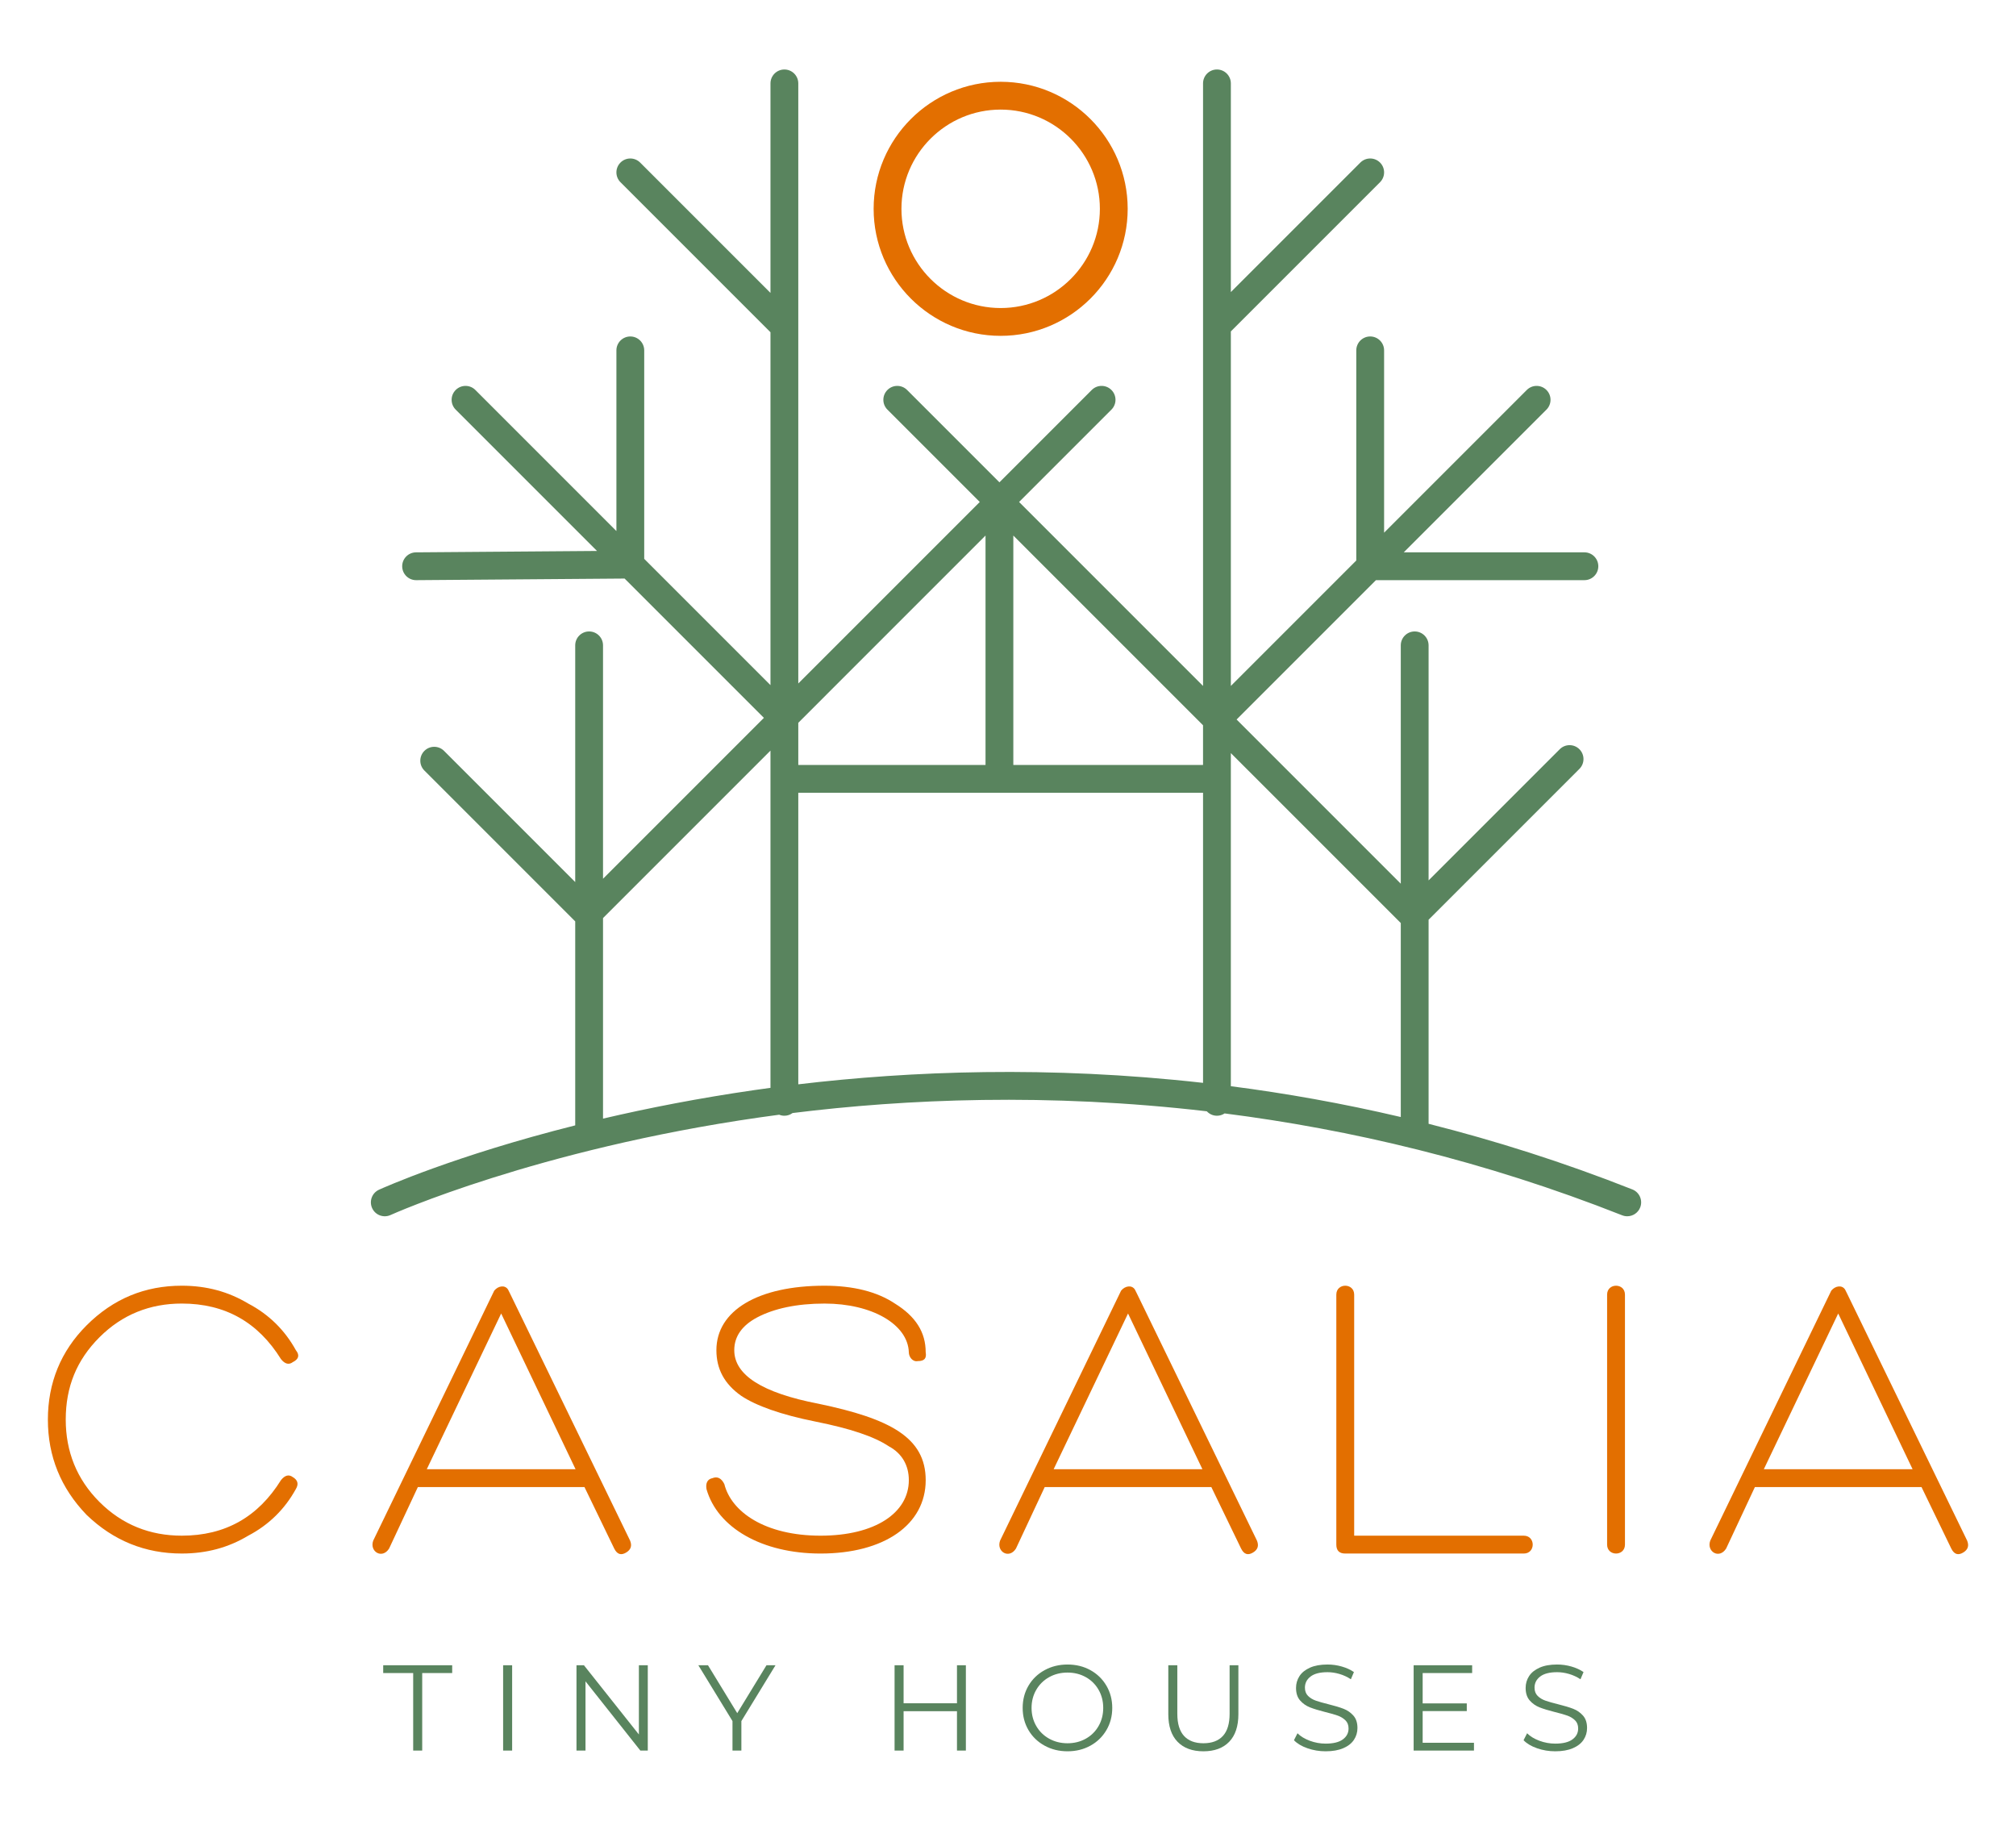
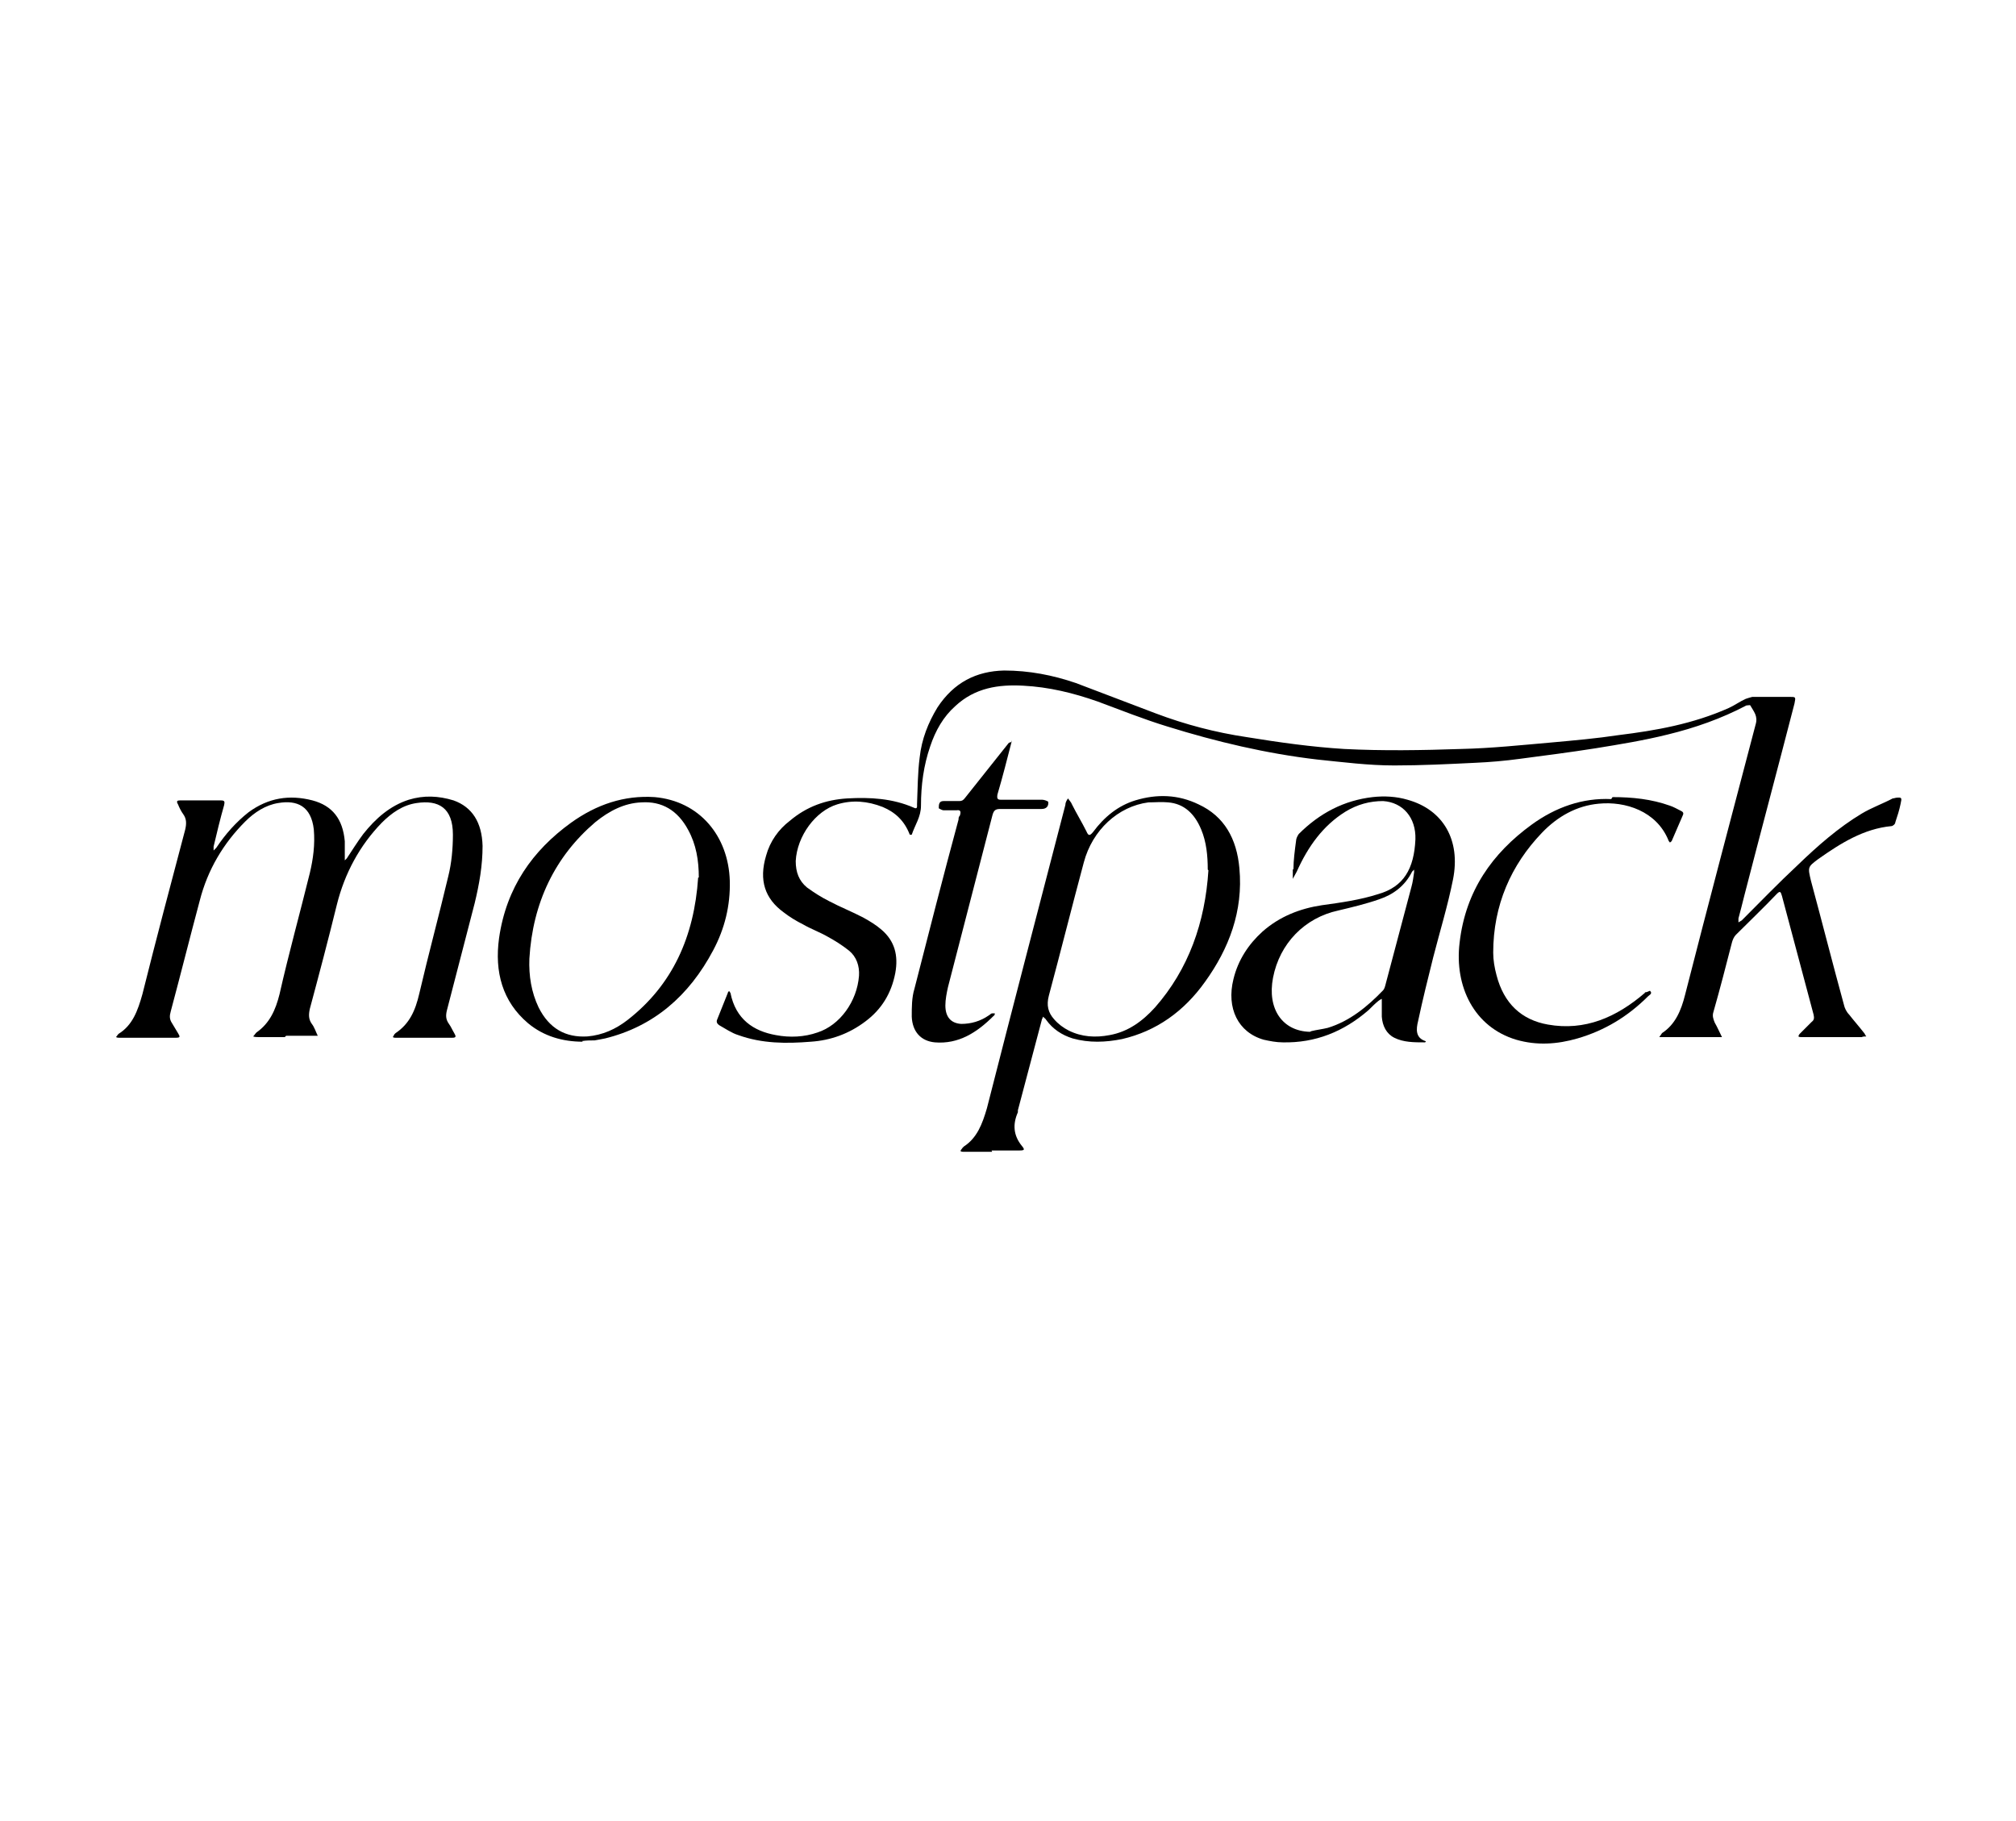
- <svg xmlns="http://www.w3.org/2000/svg" version="1.1" id="Layer_1" x="0px" y="0px" viewBox="0 0 305.778 276.148" style="enable-background:new 0 0 305.778 276.148;" xml:space="preserve">
-   <style type="text/css">
- 	.st0{fill:#59845E;}
- 	.st1{fill:#E36F00;}
- </style>
+ <svg xmlns="http://www.w3.org/2000/svg" version="1.1" viewBox="0 0 305.8 276.1">
  <g>
-     <g>
-       <path class="st0" d="M247.589,180.393c-10.486-4.145-20.821-7.406-30.907-9.954v-30.95l22.876-22.876    c0.824-0.823,0.824-2.159,0-2.982c-0.824-0.824-2.158-0.824-2.982,0l-19.894,19.893V97.877c0-1.165-0.944-2.109-2.109-2.109    c-1.165,0-2.109,0.944-2.109,2.109v36.148l-24.902-24.902l21.135-21.135h31.619c1.165,0,2.109-0.944,2.109-2.109    s-0.944-2.109-2.109-2.109h-27.401l21.644-21.643c0.824-0.823,0.824-2.159,0-2.982c-0.824-0.824-2.158-0.824-2.982,0    l-21.643,21.643v-27.65c0-1.165-0.944-2.109-2.109-2.109s-2.109,0.944-2.109,2.109v31.868l-19.026,19.026v-53.77l22.626-22.626    c0.824-0.823,0.824-2.159,0-2.982c-0.824-0.824-2.158-0.824-2.982,0l-19.644,19.644v-31.65c0-1.165-0.944-2.109-2.109-2.109    s-2.109,0.944-2.109,2.109v91.384l-27.901-27.901l14.005-14.005c0.824-0.823,0.824-2.159,0-2.982    c-0.824-0.824-2.158-0.824-2.982,0L151.589,73.15l-14.005-14.005c-0.824-0.824-2.158-0.824-2.982,0    c-0.824,0.823-0.824,2.159,0,2.982l14.005,14.005l-27.526,27.526V12.649c0-1.165-0.944-2.109-2.109-2.109    s-2.109,0.944-2.109,2.109v31.774L97.094,24.655c-0.824-0.824-2.158-0.824-2.982,0c-0.824,0.823-0.824,2.159,0,2.982    l22.751,22.751v53.52L97.712,84.757V53.139c0-1.165-0.944-2.109-2.109-2.109c-1.165,0-2.109,0.944-2.109,2.109v27.401    L72.101,59.145c-0.824-0.824-2.158-0.824-2.982,0c-0.824,0.823-0.824,2.159,0,2.982L90.551,83.56l-27.456,0.211    c-1.164,0.009-2.101,0.961-2.092,2.125c0.009,1.159,0.951,2.093,2.109,2.093c0.005,0,0.011,0,0.016,0l31.609-0.243l21.128,21.128    l-24.401,24.401V97.877c0-1.165-0.944-2.109-2.109-2.109s-2.109,0.944-2.109,2.109v35.898l-19.895-19.894    c-0.824-0.824-2.158-0.824-2.982,0c-0.824,0.823-0.824,2.159,0,2.982l22.877,22.877v30.938    c-18.276,4.598-29.122,9.469-29.757,9.757c-1.06,0.482-1.528,1.732-1.046,2.792c0.483,1.061,1.73,1.53,2.793,1.047    c0.217-0.099,22.134-9.935,55.988-14.804c0.971-0.14,1.958-0.276,2.961-0.408c0.244,0.098,0.508,0.155,0.787,0.155    c0.465,0,0.892-0.156,1.241-0.411c17.175-2.131,38.743-3.07,62.831-0.262c0.385,0.412,0.929,0.673,1.537,0.673    c0.43,0,0.83-0.13,1.163-0.352c18.912,2.409,39.307,7.154,60.295,15.45c0.255,0.1,0.516,0.148,0.774,0.148    c0.84,0,1.634-0.506,1.962-1.334C249.202,182.047,248.672,180.822,247.589,180.393z M212.464,169.41    c-8.824-2.069-17.441-3.598-25.775-4.673v-50.522l25.775,25.775V169.41z M182.471,116.013h-28.774v-34.79l28.774,28.774V116.013z     M149.48,81.223v34.79h-28.399v-6.39L149.48,81.223z M114.468,165.319c-8.484,1.225-16.19,2.741-23.004,4.334v-30.414    l25.399-25.399v51.147C116.057,165.096,115.253,165.205,114.468,165.319z M121.081,164.451v-44.221h61.391v43.999    C159.076,161.599,138.055,162.435,121.081,164.451z" />
-       <path class="st1" d="M151.776,50.936c10.623,0,19.266-8.643,19.266-19.266c0-10.624-8.643-19.267-19.266-19.267    c-10.624,0-19.267,8.643-19.267,19.267C132.509,42.293,141.152,50.936,151.776,50.936z M151.776,16.621    c8.298,0,15.048,6.751,15.048,15.049c0,8.298-6.751,15.048-15.048,15.048c-8.299,0-15.049-6.751-15.049-15.048    C136.727,23.372,143.478,16.621,151.776,16.621z" />
-     </g>
-     <g>
-       <path class="st1" d="M13.13,229.747c-3.911-4.062-5.867-8.876-5.867-14.443s1.956-10.38,5.867-14.292    c4.062-4.062,8.876-6.018,14.443-6.018c3.761,0,7.071,0.902,10.08,2.708c3.159,1.655,5.566,4.062,7.221,7.071    c0.602,0.752,0.451,1.354-0.452,1.805c-0.602,0.451-1.203,0.301-1.805-0.452c-3.46-5.566-8.425-8.425-15.044-8.425    c-4.814,0-9.027,1.655-12.487,5.115c-3.46,3.46-5.115,7.522-5.115,12.487c0,4.814,1.655,9.027,5.115,12.487    c3.46,3.46,7.673,5.115,12.487,5.115c6.619,0,11.584-2.858,15.044-8.425c0.602-0.752,1.204-0.903,1.805-0.451    c0.752,0.451,0.903,1.053,0.452,1.805c-1.655,3.009-4.062,5.416-7.221,7.071c-3.009,1.805-6.318,2.708-10.08,2.708    C22.007,235.615,17.192,233.659,13.13,229.747z" />
-       <path class="st1" d="M74.962,195.747c0.602-0.752,1.655-0.902,2.106-0.15l0.301,0.602l18.203,37.46    c0.301,0.752,0.15,1.354-0.602,1.805c-0.752,0.451-1.354,0.301-1.805-0.602l-4.514-9.327H63.378l-4.363,9.327    c-1.053,1.655-3.009,0.452-2.407-1.203L74.962,195.747z M76.015,199.208l-11.283,23.619h22.567L76.015,199.208z" />
-       <path class="st1" d="M107.157,225.836c-0.15-0.903,0.15-1.505,0.903-1.655c0.752-0.301,1.354,0,1.805,0.902    c1.053,4.212,6.168,7.823,14.593,7.823c8.274,0,13.389-3.46,13.389-8.425c0-2.257-1.053-4.062-3.009-5.115    c-2.257-1.505-5.867-2.708-11.133-3.761c-5.266-1.053-9.027-2.407-11.283-3.911c-2.557-1.805-3.761-4.062-3.761-6.92    c0-6.018,6.318-9.779,16.398-9.779c4.363,0,7.973,0.902,10.681,2.708c3.159,1.956,4.664,4.363,4.664,7.372    c0.151,0.902-0.15,1.354-1.203,1.354c-0.752,0.15-1.354-0.602-1.354-1.354c-0.15-4.212-5.566-7.372-12.787-7.372    c-4.213,0-7.673,0.752-10.23,2.106c-2.257,1.204-3.46,2.859-3.46,4.965c0,3.761,4.213,6.469,12.788,8.124    c10.832,2.257,16.248,5.115,16.248,11.584c0,6.77-6.318,11.133-15.947,11.133C115.582,235.615,108.812,231.703,107.157,225.836z" />
-       <path class="st1" d="M170.042,195.747c0.602-0.752,1.655-0.902,2.106-0.15l0.301,0.602l18.203,37.46    c0.301,0.752,0.15,1.354-0.602,1.805c-0.752,0.451-1.354,0.301-1.805-0.602l-4.514-9.327h-25.274l-4.363,9.327    c-1.053,1.655-3.009,0.452-2.407-1.203L170.042,195.747z M171.095,199.208l-11.283,23.619h22.566L171.095,199.208z" />
-       <path class="st1" d="M204.042,235.615c-0.902,0-1.354-0.452-1.354-1.354v-37.912c0-1.805,2.708-1.805,2.708,0v36.558h25.726    c1.805,0,1.805,2.708,0,2.708H204.042z" />
-       <path class="st1" d="M243.759,196.349c0-1.805,2.708-1.805,2.708,0v37.912c0,1.805-2.708,1.805-2.708,0V196.349z" />
-       <path class="st1" d="M277.759,195.747c0.602-0.752,1.655-0.902,2.106-0.15l0.301,0.602l18.203,37.46    c0.301,0.752,0.15,1.354-0.602,1.805c-0.752,0.451-1.354,0.301-1.805-0.602l-4.514-9.327h-25.274l-4.363,9.327    c-1.053,1.655-3.009,0.452-2.407-1.203L277.759,195.747z M278.812,199.208l-11.283,23.619h22.566L278.812,199.208z" />
-     </g>
-     <g>
-       <path class="st0" d="M62.669,253.74h-4.547v-1.183h10.463v1.183h-4.547v11.757h-1.368V253.74z" />
-       <path class="st0" d="M76.311,252.557h1.368v12.94h-1.368V252.557z" />
-       <path class="st0" d="M98.253,252.557v12.94h-1.128l-8.318-10.5v10.5h-1.368v-12.94h1.128l8.337,10.5v-10.5H98.253z" />
-       <path class="st0" d="M112.449,261.024v4.473H111.1v-4.473l-5.176-8.466h1.461l4.436,7.265l4.436-7.265h1.368L112.449,261.024z" />
-       <path class="st0" d="M146.499,252.557v12.94h-1.349v-5.971h-8.097v5.971h-1.368v-12.94h1.368v5.767h8.097v-5.767H146.499z" />
-       <path class="st0" d="M158.432,264.748c-1.041-0.573-1.855-1.359-2.44-2.357c-0.585-0.998-0.878-2.119-0.878-3.364    c0-1.244,0.293-2.366,0.878-3.364c0.585-0.998,1.399-1.784,2.44-2.357c1.041-0.573,2.203-0.86,3.485-0.86    c1.282,0,2.437,0.284,3.466,0.85c1.029,0.567,1.839,1.353,2.431,2.357c0.591,1.004,0.887,2.129,0.887,3.373    c0,1.245-0.296,2.369-0.887,3.374c-0.592,1.004-1.402,1.79-2.431,2.357c-1.029,0.567-2.184,0.85-3.466,0.85    C160.634,265.608,159.473,265.321,158.432,264.748z M164.689,263.695c0.825-0.462,1.472-1.103,1.941-1.923    c0.468-0.819,0.702-1.734,0.702-2.745c0-1.01-0.234-1.925-0.702-2.745c-0.469-0.819-1.115-1.46-1.941-1.922    c-0.826-0.462-1.75-0.693-2.773-0.693c-1.023,0-1.95,0.231-2.782,0.693c-0.832,0.462-1.485,1.103-1.959,1.922    c-0.475,0.82-0.712,1.735-0.712,2.745c0,1.011,0.237,1.926,0.712,2.745c0.474,0.82,1.127,1.461,1.959,1.923    c0.832,0.462,1.759,0.693,2.782,0.693C162.939,264.388,163.863,264.157,164.689,263.695z" />
-       <path class="st0" d="M178.608,264.166c-0.937-0.962-1.405-2.36-1.405-4.197v-7.412h1.368v7.357c0,1.504,0.339,2.625,1.017,3.364    c0.678,0.739,1.657,1.109,2.939,1.109c1.294,0,2.28-0.37,2.958-1.109s1.017-1.861,1.017-3.364v-7.357h1.331v7.412    c0,1.837-0.466,3.235-1.396,4.197c-0.931,0.961-2.234,1.442-3.91,1.442S179.544,265.127,178.608,264.166z" />
-       <path class="st0" d="M198.305,265.146c-0.881-0.308-1.562-0.714-2.043-1.22l0.536-1.054c0.468,0.469,1.09,0.848,1.867,1.137    s1.577,0.434,2.403,0.434c1.158,0,2.027-0.212,2.606-0.638c0.579-0.425,0.869-0.977,0.869-1.655c0-0.517-0.157-0.93-0.472-1.238    c-0.314-0.308-0.699-0.546-1.155-0.712c-0.456-0.166-1.091-0.348-1.904-0.545c-0.974-0.246-1.75-0.484-2.329-0.712    c-0.579-0.228-1.075-0.576-1.488-1.044c-0.413-0.468-0.619-1.103-0.619-1.904c0-0.653,0.173-1.248,0.518-1.784    c0.345-0.536,0.875-0.964,1.589-1.285c0.715-0.32,1.602-0.481,2.662-0.481c0.74,0,1.463,0.102,2.172,0.305    c0.709,0.203,1.322,0.484,1.84,0.841l-0.462,1.09c-0.543-0.357-1.122-0.625-1.738-0.804c-0.616-0.179-1.22-0.268-1.812-0.268    c-1.134,0-1.987,0.219-2.56,0.656c-0.573,0.438-0.86,1.001-0.86,1.691c0,0.517,0.157,0.933,0.471,1.248    c0.314,0.314,0.709,0.555,1.183,0.721c0.474,0.167,1.112,0.349,1.913,0.546c0.949,0.234,1.716,0.465,2.302,0.693    c0.585,0.228,1.081,0.573,1.488,1.035c0.407,0.462,0.61,1.088,0.61,1.876c0,0.653-0.176,1.248-0.527,1.784    c-0.351,0.536-0.89,0.962-1.617,1.276c-0.727,0.314-1.621,0.472-2.68,0.472C200.107,265.608,199.185,265.454,198.305,265.146z" />
-       <path class="st0" d="M223.565,264.314v1.183h-9.15v-12.94h8.873v1.183h-7.505v4.603h6.692v1.165h-6.692v4.806H223.565z" />
-       <path class="st0" d="M233.131,265.146c-0.881-0.308-1.562-0.714-2.043-1.22l0.536-1.054c0.468,0.469,1.09,0.848,1.867,1.137    c0.777,0.29,1.577,0.434,2.403,0.434c1.158,0,2.027-0.212,2.606-0.638c0.579-0.425,0.869-0.977,0.869-1.655    c0-0.517-0.157-0.93-0.472-1.238c-0.314-0.308-0.699-0.546-1.155-0.712c-0.456-0.166-1.091-0.348-1.904-0.545    c-0.974-0.246-1.75-0.484-2.329-0.712c-0.579-0.228-1.075-0.576-1.488-1.044c-0.413-0.468-0.619-1.103-0.619-1.904    c0-0.653,0.173-1.248,0.518-1.784c0.345-0.536,0.875-0.964,1.589-1.285s1.602-0.481,2.662-0.481c0.74,0,1.463,0.102,2.172,0.305    c0.709,0.203,1.322,0.484,1.84,0.841l-0.462,1.09c-0.543-0.357-1.122-0.625-1.738-0.804c-0.616-0.179-1.22-0.268-1.812-0.268    c-1.134,0-1.987,0.219-2.56,0.656c-0.573,0.438-0.86,1.001-0.86,1.691c0,0.517,0.157,0.933,0.471,1.248    c0.314,0.314,0.709,0.555,1.183,0.721c0.474,0.167,1.112,0.349,1.913,0.546c0.949,0.234,1.716,0.465,2.302,0.693    c0.585,0.228,1.081,0.573,1.488,1.035c0.407,0.462,0.61,1.088,0.61,1.876c0,0.653-0.176,1.248-0.527,1.784    c-0.351,0.536-0.89,0.962-1.617,1.276c-0.727,0.314-1.621,0.472-2.68,0.472C234.933,265.608,234.011,265.454,233.131,265.146z" />
+     <g id="Layer_1">
+       <g>
+         <path d="M277.9,157.3c-1.6,0-3.2,0-4.7,0-.1,0-.3,0-.4-.1,0-.1.1-.3.2-.4.6-.6,1.2-1.2,1.8-1.8.4-.3.4-.6.3-1.1-1.6-6-3.2-12-4.8-18-.2-.7-.3-.8-.8-.3-2,2.1-4.1,4.1-6.2,6.2-.3.3-.5.8-.6,1.2-.9,3.5-1.8,7-2.8,10.5-.2.6,0,1.1.2,1.6.4.7.7,1.4,1.1,2.2-.7,0-1.5,0-2.2,0-2.2,0-4.5,0-6.7,0-.2,0-.4,0-.6,0,.1-.2.3-.4.4-.6,0,0,0,0,0,0,2-1.3,2.9-3.4,3.5-5.8,3.5-13.7,7.1-27.3,10.7-41,.4-1.3-.3-2-.8-2.9,0-.1-.4,0-.6,0-3.8,2-7.8,3.4-11.9,4.4-3.6.9-7.3,1.5-11,2.1-3.8.6-7.7,1.1-11.5,1.6-2.2.3-4.5.5-6.8.6-4.1.2-8.1.4-12.2.4-3.9,0-7.8-.5-11.7-.9-7.7-.9-15.3-2.7-22.7-5-3.6-1.1-7.1-2.5-10.6-3.8-3.7-1.3-7.4-2.2-11.3-2.4-3.7-.2-7.3.3-10.3,3.1-1.8,1.6-3,3.7-3.8,6.1-1,2.9-1.4,5.9-1.4,9,0,1.7-.9,2.9-1.4,4.4,0,0-.3,0-.3,0-.8-2.1-2.2-3.4-4.1-4.2-2.3-.9-4.6-1.1-6.9-.4-3.3,1-6.1,4.8-6.3,8.6,0,1.7.5,3,1.7,4,1.1.8,2.2,1.5,3.4,2.1,1.7.9,3.5,1.6,5.2,2.5.9.5,1.9,1.1,2.7,1.8,2,1.7,2.6,3.9,2.1,6.6-.6,3.1-2.1,5.5-4.5,7.3-2.5,1.9-5.3,2.9-8.3,3.1-3.7.3-7.4.3-11-1-1-.3-2-1-2.9-1.5-.3-.2-.5-.5-.3-.9.5-1.3,1.1-2.7,1.6-4,0-.1.1-.2.2-.3,0,0,.1.2.2.3.8,4,3.5,5.8,6.9,6.4,2.1.4,4.3.3,6.3-.4,3.4-1.1,6-4.7,6.3-8.6.1-1.5-.4-2.9-1.5-3.8-1-.8-2.1-1.5-3.2-2.1-1.2-.7-2.6-1.2-3.8-1.9-1-.5-2-1.1-2.9-1.8-2.9-2.1-3.8-4.9-2.7-8.6.6-2.2,1.9-4,3.6-5.3,2.6-2.2,5.5-3.2,8.7-3.4,3.5-.2,6.9,0,10.1,1.4.6.3.5-.2.5-.5.1-2.4.1-4.8.4-7.1.3-2.8,1.3-5.3,2.7-7.6,2.5-3.8,5.9-5.5,10.1-5.6,3.8,0,7.4.7,10.9,1.9,4,1.5,8.1,3.1,12.1,4.6,4.5,1.7,9.1,2.9,13.8,3.6,4.9.8,9.9,1.5,14.8,1.8,5.9.3,11.8.2,17.7,0,4.6-.1,9.3-.6,13.9-1,3.3-.3,6.7-.6,10-1.1,5.7-.7,11.3-1.7,16.7-4.1.9-.4,1.7-1,2.6-1.4.3-.1.6-.2,1-.3,1.9,0,3.8,0,5.7,0,.9,0,.9,0,.7,1-2.5,9.7-5.1,19.4-7.6,29.1-.3,1.2-.6,2.4-.9,3.5,0,.2,0,.4,0,.6.2-.1.3-.2.5-.3,2.8-2.8,5.6-5.7,8.5-8.4,3-2.9,6.2-5.7,9.7-7.8,1.5-.9,3.2-1.5,4.7-2.3.2,0,.4-.1.5-.1.9-.1.9,0,.7.9-.2,1-.5,1.9-.8,2.8,0,.3-.4.6-.6.6-4.2.4-7.7,2.6-11.1,5-1.6,1.2-1.6,1.2-1.1,3.3,1.7,6.3,3.3,12.6,5,18.8.1.5.4,1.1.8,1.5.7.9,1.5,1.8,2.2,2.7.2.2.2.4.4.6-.2,0-.5,0-.7.1-1.5,0-3,0-4.5,0Z" />
+         <path d="M43.2,157.3c-1.3,0-2.7,0-4,0-.3,0-.5,0-.8-.1.2-.2.3-.4.5-.6,2-1.4,2.9-3.4,3.5-5.8,1.4-6.2,3.1-12.3,4.6-18.4.5-2.1.8-4.3.6-6.6-.4-3.5-2.5-4.5-5.4-4-1.9.3-3.6,1.4-5,2.8-3.3,3.3-5.7,7.3-6.9,12-1.5,5.6-2.9,11.2-4.4,16.8-.2.7-.2,1.2.2,1.8.3.5.6,1,.9,1.5.3.5.4.7-.3.7-2.9,0-5.7,0-8.6,0-.2,0-.3,0-.5-.1.1-.1.2-.3.3-.4,0,0,0,0,.1-.1,2.1-1.3,2.9-3.5,3.6-6,2.1-8.4,4.3-16.7,6.5-25,.2-.9.2-1.6-.3-2.3-.3-.4-.6-1-.8-1.5-.3-.5-.1-.6.3-.6,2.1,0,4.2,0,6.2,0,.6,0,.6.2.5.7-.6,2.1-1.1,4.2-1.6,6.3,0,.2,0,.4,0,.6.1-.1.3-.3.4-.4,1.4-2.1,3-3.9,4.9-5.4,3-2.2,6.2-2.7,9.7-1.8,3,.8,4.6,2.8,4.9,6.2,0,.8,0,1.6,0,2.4,0,.2,0,.3,0,.5.1-.1.2-.2.3-.3.8-1.2,1.6-2.5,2.5-3.7,1.9-2.4,4.1-4.3,6.9-5.2,2.3-.7,4.5-.6,6.8.1,2.8,1,4.3,3.3,4.4,6.9,0,3-.5,5.8-1.2,8.7-1.4,5.4-2.8,10.8-4.2,16.2-.2.8-.2,1.4.3,2.1.3.4.5.9.8,1.4.3.5.3.7-.3.7-1.6,0-3.3,0-4.9,0-1.2,0-2.5,0-3.7,0-.1,0-.3,0-.4-.1,0-.1.2-.3.2-.4,0,0,.1-.1.2-.2,2.1-1.4,3-3.4,3.6-6,1.4-6,3-11.9,4.4-17.8.5-2,.7-4.2.7-6.3,0-4.1-2.2-5.3-5.5-4.8-2.1.3-3.8,1.5-5.3,3-3.3,3.4-5.6,7.6-6.8,12.4-1.3,5.3-2.7,10.6-4.1,15.8-.2.9-.2,1.6.3,2.3.4.5.6,1.2.9,1.8-.6,0-1.2,0-1.8,0-1,0-2,0-3,0Z" />
+         <path d="M150.5,174.7c-1.4,0-2.9,0-4.3,0-.2,0-.3,0-.5-.1,0-.2.2-.3.3-.5,0,0,.1-.1.2-.2,2-1.3,2.8-3.4,3.5-5.8,3.9-15.3,7.9-30.6,11.9-46,0-.4.2-.7.4-1,.2.3.5.6.6.9.7,1.4,1.5,2.7,2.2,4.1.3.7.5.7,1,.1,1.7-2.3,3.8-4,6.4-4.8,3.3-1,6.5-.9,9.6.6,3.9,1.8,5.8,5.2,6.2,9.7.6,6.5-1.6,12.2-5.2,17.2-3.2,4.5-7.4,7.5-12.6,8.7-2.5.5-5,.6-7.5-.1-1.6-.5-3-1.4-4-2.8-.1-.2-.3-.3-.5-.5,0,.2-.2.4-.2.6-1.2,4.5-2.4,9.1-3.6,13.6,0,0,0,.2,0,.3-.8,1.8-.7,3.5.6,5.1.5.6.4.7-.4.7-1.4,0-2.8,0-4.2,0ZM183.2,131.9c0-2.1-.2-4.2-1-6.1-1-2.4-2.6-3.9-5-4.1-1-.1-2,0-3,0-4.6.6-8.5,4.2-9.8,9.1-1.8,6.7-3.5,13.5-5.3,20.2-.4,1.5-.1,2.6.8,3.6.6.7,1.4,1.3,2.2,1.7,2,1,4.1,1.1,6.2.7,2.8-.5,5-2.1,6.9-4.2,5.1-5.8,7.6-12.9,8.1-20.8Z" />
+         <path d="M196.2,131.8c0-1.3.2-2.8.4-4.3,0-.3.2-.7.4-1,3.2-3.2,6.9-5.1,11.2-5.6,1.8-.2,3.6-.1,5.3.4,5.4,1.5,8.1,6.1,6.9,12.1-.8,4-2,7.9-3,11.8-.8,3.2-1.6,6.4-2.3,9.7-.3,1.2-.4,2.5,1.1,3,0,0,0,0,.1.1,0,0-.1.1-.2.1-1.6,0-3.2,0-4.6-.7-1.2-.6-1.8-1.8-1.9-3.2,0-.7,0-1.4,0-2.1,0-.2,0-.4,0-.6-.2.1-.4.2-.5.3-.5.4-1,.9-1.5,1.4-3.8,3.3-8.1,5-13,4.9-1,0-2-.2-2.9-.4-3.9-1.1-5.7-4.8-4.6-9.2.7-2.9,2.3-5.3,4.4-7.2,2.6-2.3,5.7-3.5,9-4,2.9-.4,5.8-.8,8.6-1.7,3.8-1.1,5.4-3.8,5.6-8.3.1-3.3-1.9-5.6-4.9-5.8-2,0-3.9.5-5.7,1.6-3.4,2.1-5.7,5.3-7.4,9.1-.2.4-.4.7-.6,1.1,0-.4,0-.9,0-1.4ZM198.9,156.4c.8-.2,1.7-.3,2.5-.5,3.3-1,6-3.2,8.4-5.7.2-.2.3-.6.4-1,1.3-4.9,2.6-9.8,3.9-14.7.2-.7.3-1.5.4-2.2,0-.1,0-.3,0-.4,0,0-.2.2-.3.3-1.1,2.2-2.9,3.5-5,4.2-2,.7-4.1,1.2-6.2,1.7-5.1,1.1-8.9,5-9.9,10.2-.9,4.7,1.4,8.1,5.6,8.2Z" />
+         <path d="M88.4,158c-3,0-5.9-.8-8.3-2.8-3.9-3.3-5.1-7.8-4.4-12.9,1.1-7.7,5.1-13.3,10.9-17.5,3.9-2.8,8.1-4.2,12.7-3.9,6.8.6,11.2,5.9,11.4,12.7.1,3.8-.8,7.3-2.5,10.5-3.7,7-9.1,11.6-16.4,13.4-.5.1-1,.2-1.6.3-.6,0-1.3,0-1.9.1ZM106,133.1c0-2.6-.4-5-1.6-7.2-1.6-3-4-4.4-7.1-4.2-2.6.1-4.9,1.3-7,3-6.1,5.2-9.5,12.2-10,20.7-.1,2.6.3,5.1,1.4,7.4,1.6,3.2,4.1,4.6,7.4,4.4,2.3-.2,4.3-1.1,6.1-2.5,6.8-5.3,10.1-12.6,10.7-21.6Z" />
+         <path d="M153.5,112.3c-.7,2.7-1.4,5.5-2.2,8.2-.1.6,0,.8.5.8,2.1,0,4.2,0,6.3,0,.3,0,.8.2.9.3.1.7-.3,1.1-1,1.1-2.1,0-4.2,0-6.3,0-.8,0-1,.3-1.2,1.1-2.2,8.6-4.5,17.3-6.7,25.9-.2.9-.4,1.9-.4,2.8,0,1.7.8,2.7,2.4,2.8,1.5,0,2.9-.4,4.2-1.3.2-.1.3-.3.5-.3.1,0,.3,0,.4,0,0,.1,0,.3-.2.4-2.5,2.5-5.3,4.3-8.9,4-2.1-.2-3.4-1.6-3.5-3.9,0-1.4,0-2.9.4-4.2,2.2-8.6,4.4-17.2,6.7-25.7,0-.2,0-.4.2-.6.2-.6.1-.9-.5-.8-.7,0-1.4,0-2,0-.2,0-.7-.3-.7-.3,0-.5,0-1.1.7-1.1.8,0,1.6,0,2.4,0,.4,0,.6-.1.9-.5,2.2-2.8,4.4-5.5,6.6-8.3.1-.1.3-.1.5-.2,0,0,0,0,0,0Z" />
+         <path d="M244.6,120.9c3,0,5.9.3,8.7,1.3.6.2,1.1.5,1.7.8.4.2.4.4.2.8-.5,1.2-1.1,2.5-1.6,3.7,0,.1-.2.2-.3.3,0-.1-.2-.2-.2-.3-1.8-4.5-6.6-6-10.6-5.6-3.3.3-6.2,1.9-8.6,4.4-4.7,4.9-7.4,11-7.4,18.2,0,1.1.2,2.3.5,3.4,1.1,4.3,3.8,6.8,7.8,7.5,5.6,1,10.4-1.1,14.7-4.8,0,0,0-.1.1-.1.3,0,.7-.3.7-.2.4.4-.1.6-.3.8-3.1,3.1-6.6,5.2-10.7,6.4-3.1.9-6.2,1.1-9.3.2-6.4-1.9-9.4-8.1-8.6-14.7.9-7.9,5-13.6,10.9-17.9,3.7-2.7,7.8-4.1,12.1-3.9Z" />
+         <path d="M153.5,112.3s0,0-.1,0c0,0,0,0,.1,0,0,0,0,0,0,0Z" />
+       </g>
    </g>
  </g>
</svg>
